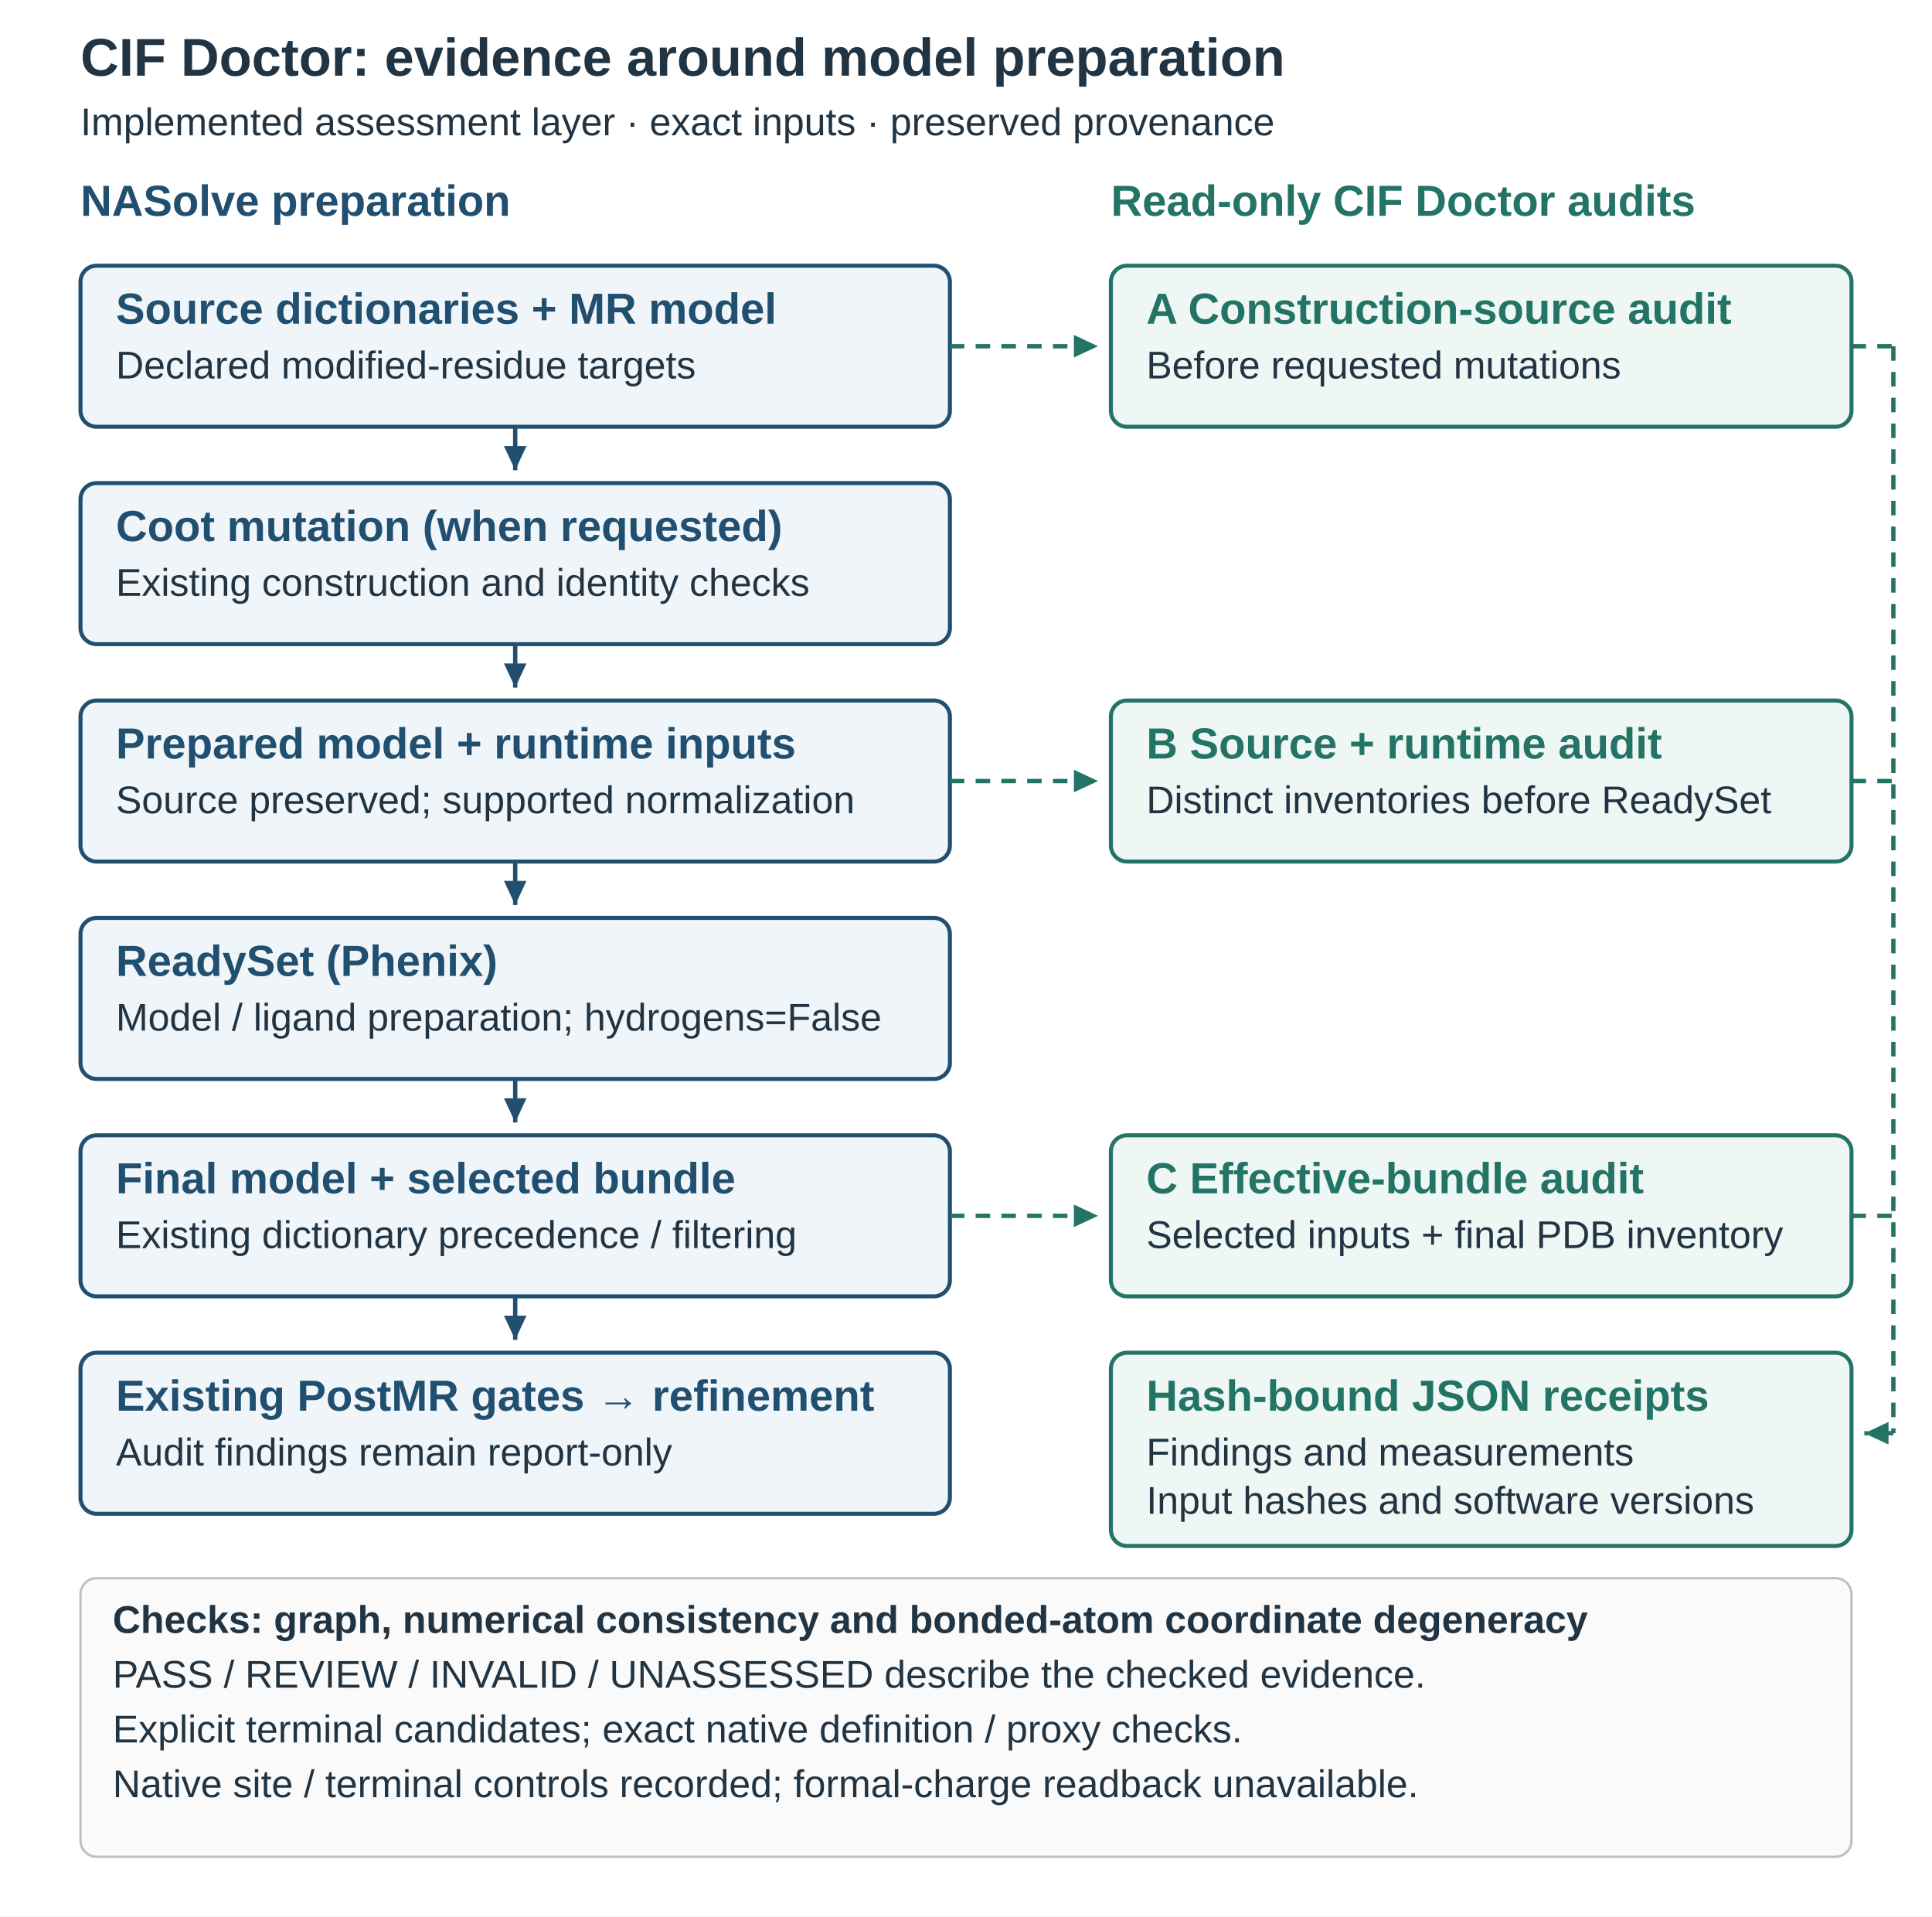
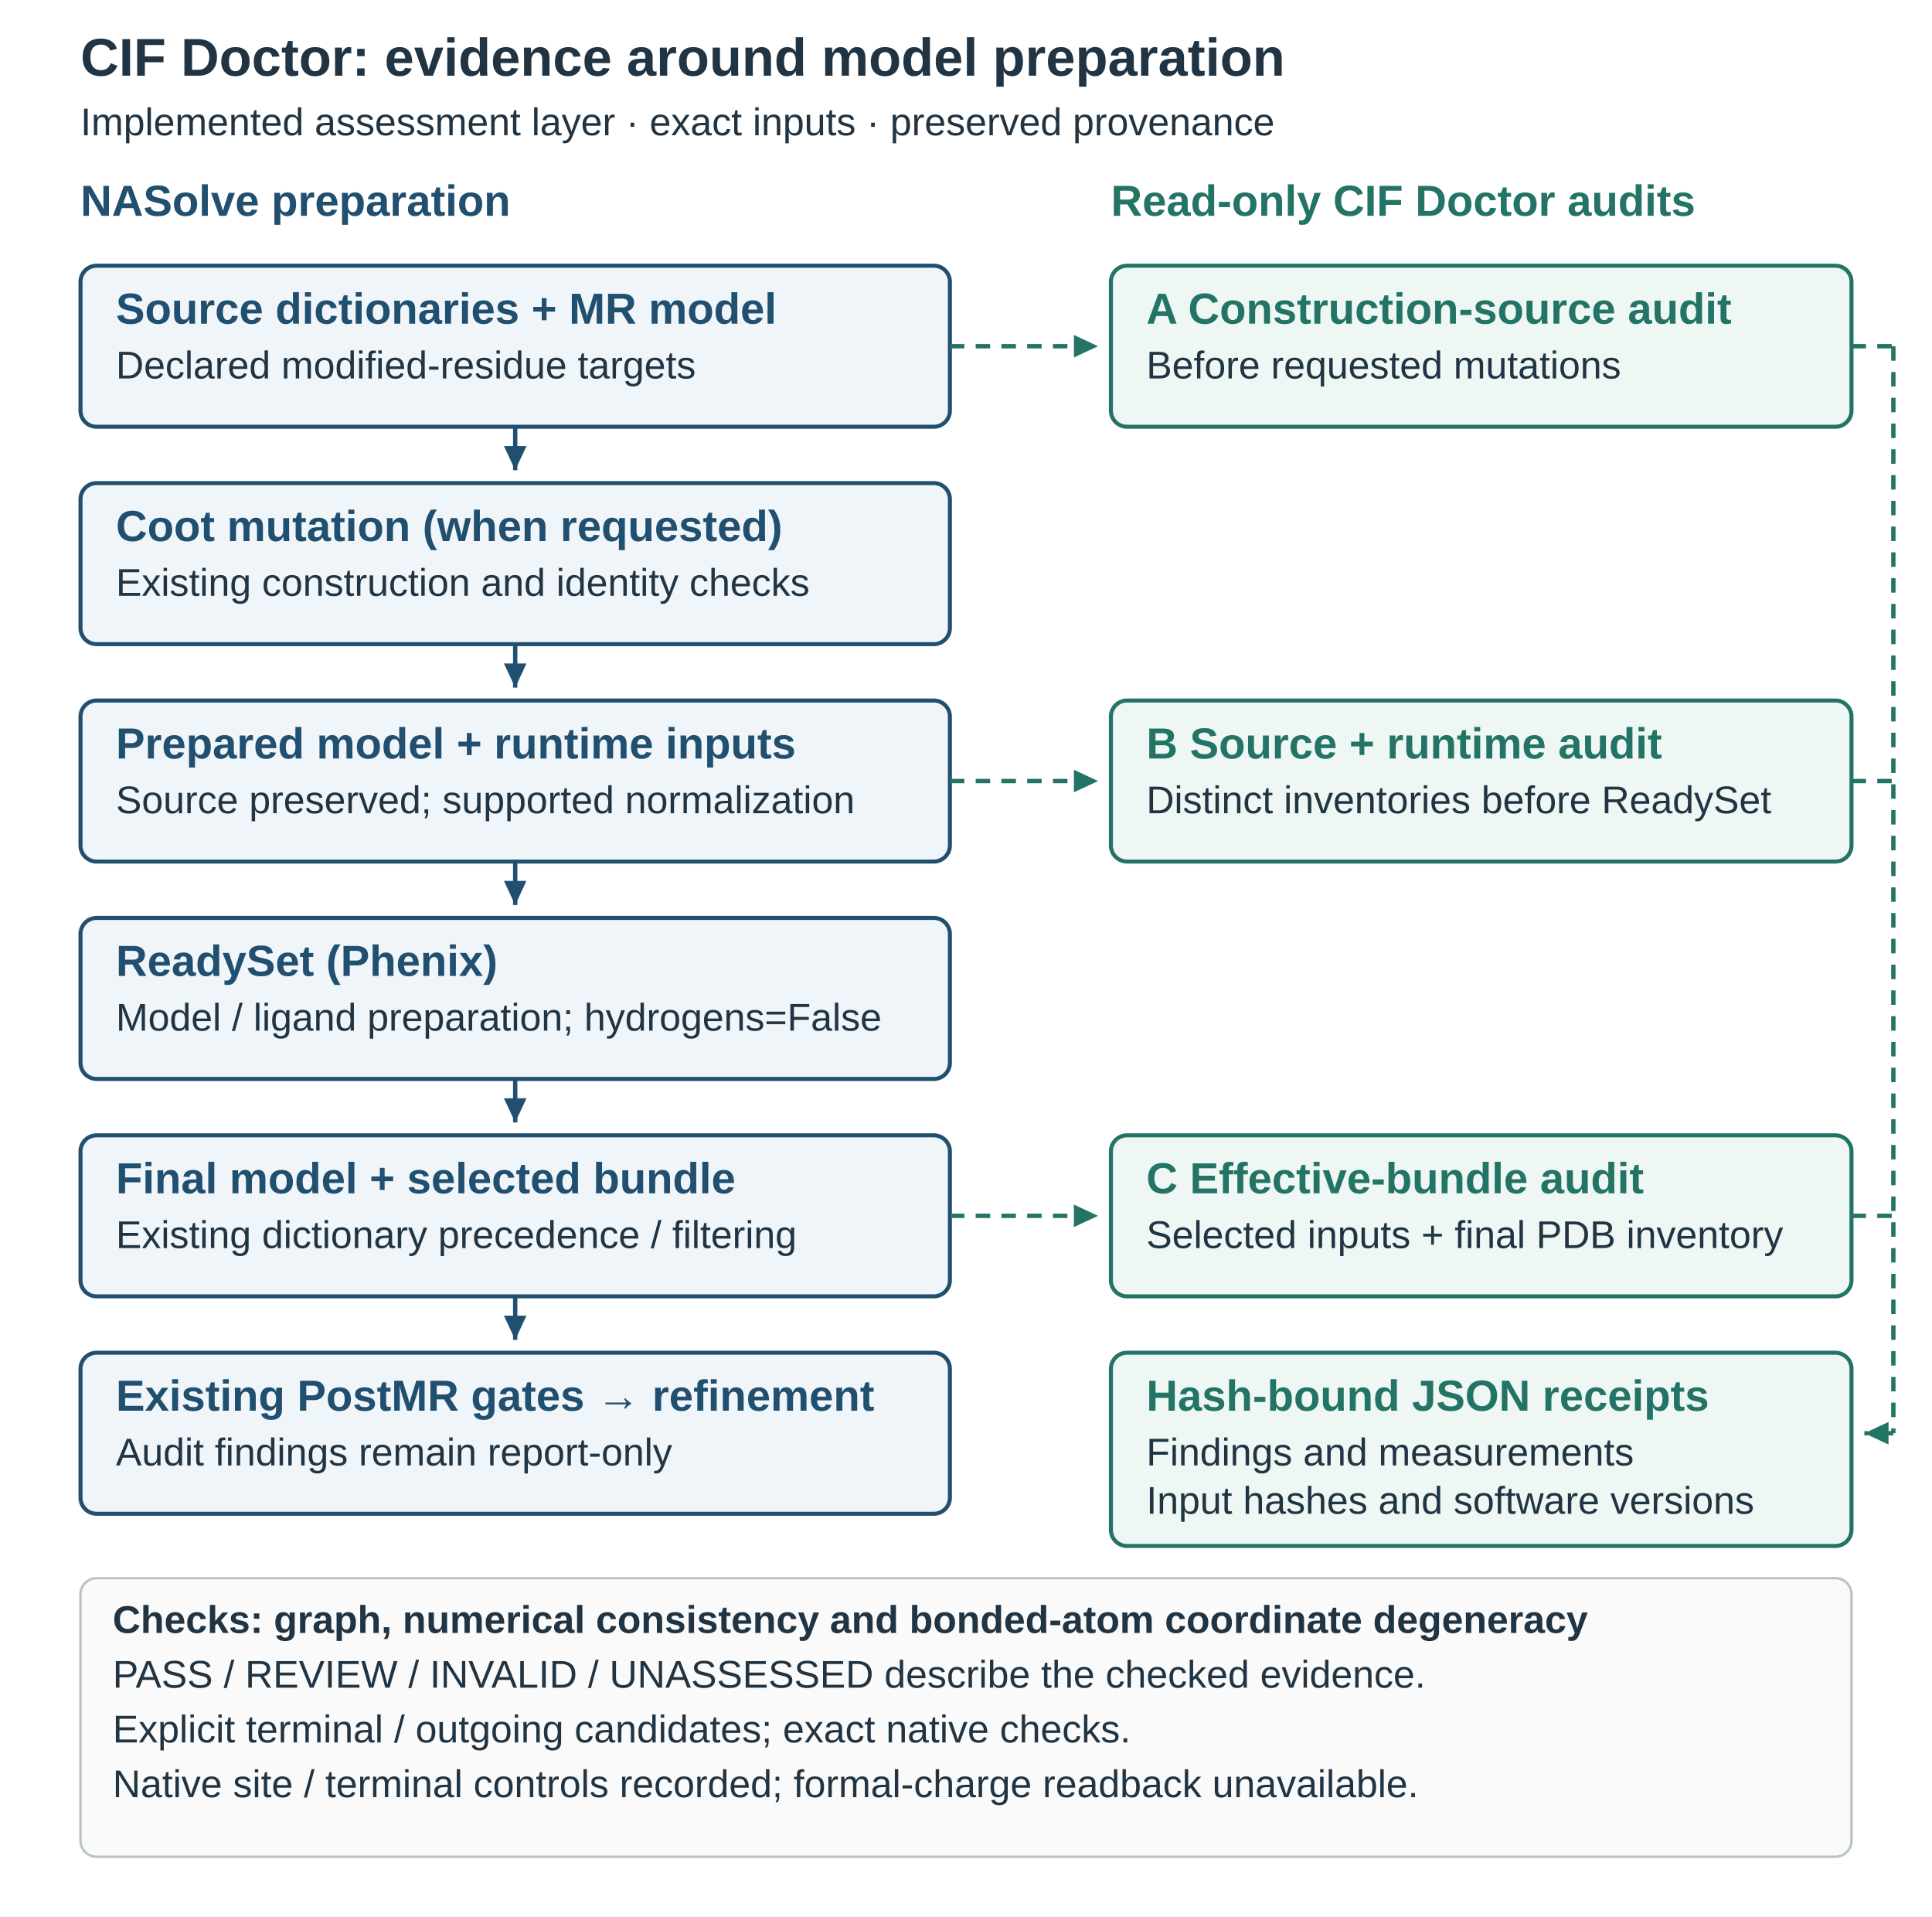
<svg xmlns="http://www.w3.org/2000/svg" width="180mm" height="178.5mm" viewBox="0 0 1200 1190" role="img" aria-labelledby="title description">
  <rect width="1200" height="1190" fill="white" />
  <text x="50" y="47" font-family="Arial, Helvetica, sans-serif" font-size="33" font-weight="bold" fill="#213443" text-anchor="start">CIF Doctor: evidence around model preparation</text>
  <text x="50" y="84" font-family="Arial, Helvetica, sans-serif" font-size="24" font-weight="normal" fill="#213443" text-anchor="start">Implemented assessment layer · exact inputs · preserved provenance</text>
  <text x="50" y="134" font-family="Arial, Helvetica, sans-serif" font-size="27" font-weight="bold" fill="#214f70" text-anchor="start">NASolve preparation</text>
  <text x="690" y="134" font-family="Arial, Helvetica, sans-serif" font-size="27" font-weight="bold" fill="#237466" text-anchor="start">Read-only CIF Doctor audits</text>
  <g id="source-inputs">
    <rect x="50" y="165" width="540" height="100" rx="10" fill="#f0f5f9" stroke="#214f70" stroke-width="2.5" />
    <text x="72" y="201" font-family="Arial, Helvetica, sans-serif" font-size="27" font-weight="bold" fill="#214f70" text-anchor="start">Source dictionaries + MR model</text>
    <text x="72" y="235" font-family="Arial, Helvetica, sans-serif" font-size="24" font-weight="normal" fill="#213443" text-anchor="start">Declared modified-residue targets</text>
  </g>
  <g id="coot-mutation">
    <rect x="50" y="300" width="540" height="100" rx="10" fill="#f0f5f9" stroke="#214f70" stroke-width="2.5" />
    <text x="72" y="336" font-family="Arial, Helvetica, sans-serif" font-size="27" font-weight="bold" fill="#214f70" text-anchor="start">Coot mutation (when requested)</text>
    <text x="72" y="370" font-family="Arial, Helvetica, sans-serif" font-size="24" font-weight="normal" fill="#213443" text-anchor="start">Existing construction and identity checks</text>
  </g>
  <g id="prepared-inputs">
    <rect x="50" y="435" width="540" height="100" rx="10" fill="#f0f5f9" stroke="#214f70" stroke-width="2.5" />
    <text x="72" y="471" font-family="Arial, Helvetica, sans-serif" font-size="27" font-weight="bold" fill="#214f70" text-anchor="start">Prepared model + runtime inputs</text>
    <text x="72" y="505" font-family="Arial, Helvetica, sans-serif" font-size="24" font-weight="normal" fill="#213443" text-anchor="start">Source preserved; supported normalization</text>
  </g>
  <g id="readyset">
    <rect x="50" y="570" width="540" height="100" rx="10" fill="#f0f5f9" stroke="#214f70" stroke-width="2.5" />
    <text x="72" y="606" font-family="Arial, Helvetica, sans-serif" font-size="27" font-weight="bold" fill="#214f70" text-anchor="start">ReadySet (Phenix)</text>
    <text x="72" y="640" font-family="Arial, Helvetica, sans-serif" font-size="24" font-weight="normal" fill="#213443" text-anchor="start">Model / ligand preparation; hydrogens=False</text>
  </g>
  <g id="effective-inputs">
    <rect x="50" y="705" width="540" height="100" rx="10" fill="#f0f5f9" stroke="#214f70" stroke-width="2.5" />
    <text x="72" y="741" font-family="Arial, Helvetica, sans-serif" font-size="27" font-weight="bold" fill="#214f70" text-anchor="start">Final model + selected bundle</text>
    <text x="72" y="775" font-family="Arial, Helvetica, sans-serif" font-size="24" font-weight="normal" fill="#213443" text-anchor="start">Existing dictionary precedence / filtering</text>
  </g>
  <g id="postmr-gates">
    <rect x="50" y="840" width="540" height="100" rx="10" fill="#f0f5f9" stroke="#214f70" stroke-width="2.5" />
    <text x="72" y="876" font-family="Arial, Helvetica, sans-serif" font-size="27" font-weight="bold" fill="#214f70" text-anchor="start">Existing PostMR gates → refinement</text>
    <text x="72" y="910" font-family="Arial, Helvetica, sans-serif" font-size="24" font-weight="normal" fill="#213443" text-anchor="start">Audit findings remain report-only</text>
  </g>
  <g id="preparation-flow-0">
    <path d="M 320.0 265.0 L 320.0 292.0" fill="none" stroke="#214f70" stroke-width="2.7" />
    <polygon points="320.0,292.0 313.0,277.0 327.0,277.0" fill="#214f70" />
  </g>
  <g id="preparation-flow-1">
    <path d="M 320.0 400.0 L 320.0 427.0" fill="none" stroke="#214f70" stroke-width="2.7" />
    <polygon points="320.0,427.0 313.0,412.0 327.0,412.0" fill="#214f70" />
  </g>
  <g id="preparation-flow-2">
    <path d="M 320.0 535.0 L 320.0 562.0" fill="none" stroke="#214f70" stroke-width="2.7" />
    <polygon points="320.0,562.0 313.0,547.0 327.0,547.0" fill="#214f70" />
  </g>
  <g id="preparation-flow-3">
    <path d="M 320.0 670.0 L 320.0 697.0" fill="none" stroke="#214f70" stroke-width="2.7" />
    <polygon points="320.0,697.0 313.0,682.0 327.0,682.0" fill="#214f70" />
  </g>
  <g id="preparation-flow-4">
    <path d="M 320.0 805.0 L 320.0 832.0" fill="none" stroke="#214f70" stroke-width="2.7" />
    <polygon points="320.0,832.0 313.0,817.0 327.0,817.0" fill="#214f70" />
  </g>
  <g id="mutation-audit">
    <rect x="690" y="165" width="460" height="100" rx="10" fill="#eef7f3" stroke="#237466" stroke-width="2.5" />
    <text x="712" y="201" font-family="Arial, Helvetica, sans-serif" font-size="27" font-weight="bold" fill="#237466" text-anchor="start">A  Construction-source audit</text>
    <text x="712" y="235" font-family="Arial, Helvetica, sans-serif" font-size="24" font-weight="normal" fill="#213443" text-anchor="start">Before requested mutations</text>
  </g>
  <g id="audit-branch-mutation-audit">
    <path d="M 590.0 215.0 L 599.0 215.0" fill="none" stroke="#237466" stroke-width="2.7" />
    <path d="M 606.0 215.0 L 615.0 215.0" fill="none" stroke="#237466" stroke-width="2.7" />
    <path d="M 622.0 215.0 L 631.0 215.0" fill="none" stroke="#237466" stroke-width="2.7" />
    <path d="M 638.0 215.0 L 647.0 215.0" fill="none" stroke="#237466" stroke-width="2.7" />
    <path d="M 654.0 215.0 L 663.0 215.0" fill="none" stroke="#237466" stroke-width="2.7" />
    <path d="M 670.0 215.0 L 679.0 215.0" fill="none" stroke="#237466" stroke-width="2.7" />
    <polygon points="682.0,215.0 667.0,222.0 667.0,208.0" fill="#237466" />
  </g>
  <g id="source-runtime-audit">
    <rect x="690" y="435" width="460" height="100" rx="10" fill="#eef7f3" stroke="#237466" stroke-width="2.5" />
    <text x="712" y="471" font-family="Arial, Helvetica, sans-serif" font-size="27" font-weight="bold" fill="#237466" text-anchor="start">B  Source + runtime audit</text>
    <text x="712" y="505" font-family="Arial, Helvetica, sans-serif" font-size="24" font-weight="normal" fill="#213443" text-anchor="start">Distinct inventories before ReadySet</text>
  </g>
  <g id="audit-branch-source-runtime-audit">
    <path d="M 590.0 485.0 L 599.0 485.0" fill="none" stroke="#237466" stroke-width="2.7" />
    <path d="M 606.0 485.0 L 615.0 485.0" fill="none" stroke="#237466" stroke-width="2.7" />
    <path d="M 622.0 485.0 L 631.0 485.0" fill="none" stroke="#237466" stroke-width="2.7" />
    <path d="M 638.0 485.0 L 647.0 485.0" fill="none" stroke="#237466" stroke-width="2.7" />
    <path d="M 654.0 485.0 L 663.0 485.0" fill="none" stroke="#237466" stroke-width="2.7" />
    <path d="M 670.0 485.0 L 679.0 485.0" fill="none" stroke="#237466" stroke-width="2.7" />
    <polygon points="682.0,485.0 667.0,492.0 667.0,478.0" fill="#237466" />
  </g>
  <g id="effective-audit">
    <rect x="690" y="705" width="460" height="100" rx="10" fill="#eef7f3" stroke="#237466" stroke-width="2.5" />
    <text x="712" y="741" font-family="Arial, Helvetica, sans-serif" font-size="27" font-weight="bold" fill="#237466" text-anchor="start">C  Effective-bundle audit</text>
    <text x="712" y="775" font-family="Arial, Helvetica, sans-serif" font-size="24" font-weight="normal" fill="#213443" text-anchor="start">Selected inputs + final PDB inventory</text>
  </g>
  <g id="audit-branch-effective-audit">
    <path d="M 590.0 755.0 L 599.0 755.0" fill="none" stroke="#237466" stroke-width="2.7" />
    <path d="M 606.0 755.0 L 615.0 755.0" fill="none" stroke="#237466" stroke-width="2.7" />
    <path d="M 622.0 755.0 L 631.0 755.0" fill="none" stroke="#237466" stroke-width="2.7" />
    <path d="M 638.0 755.0 L 647.0 755.0" fill="none" stroke="#237466" stroke-width="2.7" />
    <path d="M 654.0 755.0 L 663.0 755.0" fill="none" stroke="#237466" stroke-width="2.7" />
    <path d="M 670.0 755.0 L 679.0 755.0" fill="none" stroke="#237466" stroke-width="2.7" />
    <polygon points="682.0,755.0 667.0,762.0 667.0,748.0" fill="#237466" />
  </g>
  <g id="json-receipts">
    <rect x="690" y="840" width="460" height="120" rx="10" fill="#eef7f3" stroke="#237466" stroke-width="2.5" />
    <text x="712" y="876" font-family="Arial, Helvetica, sans-serif" font-size="27" font-weight="bold" fill="#237466" text-anchor="start">Hash-bound JSON receipts</text>
    <text x="712" y="910" font-family="Arial, Helvetica, sans-serif" font-size="24" font-weight="normal" fill="#213443" text-anchor="start">Findings and measurements</text>
    <text x="712" y="940" font-family="Arial, Helvetica, sans-serif" font-size="24" font-weight="normal" fill="#213443" text-anchor="start">Input hashes and software versions</text>
  </g>
  <g id="mutation-to-receipts">
    <path d="M 1150.0 215.0 L 1159.0 215.0" fill="none" stroke="#237466" stroke-width="2.7" />
    <path d="M 1166.0 215.0 L 1175.0 215.0" fill="none" stroke="#237466" stroke-width="2.7" />
    <path d="M 1176.0 215.0 L 1176.0 224.0" fill="none" stroke="#237466" stroke-width="2.7" />
    <path d="M 1176.0 231.0 L 1176.0 240.0" fill="none" stroke="#237466" stroke-width="2.7" />
    <path d="M 1176.0 247.0 L 1176.0 256.0" fill="none" stroke="#237466" stroke-width="2.7" />
    <path d="M 1176.0 263.0 L 1176.0 272.0" fill="none" stroke="#237466" stroke-width="2.7" />
    <path d="M 1176.0 279.0 L 1176.0 288.0" fill="none" stroke="#237466" stroke-width="2.7" />
    <path d="M 1176.0 295.0 L 1176.0 304.0" fill="none" stroke="#237466" stroke-width="2.7" />
    <path d="M 1176.0 311.0 L 1176.0 320.0" fill="none" stroke="#237466" stroke-width="2.7" />
    <path d="M 1176.0 327.0 L 1176.0 336.0" fill="none" stroke="#237466" stroke-width="2.7" />
    <path d="M 1176.0 343.0 L 1176.0 352.0" fill="none" stroke="#237466" stroke-width="2.7" />
    <path d="M 1176.0 359.0 L 1176.0 368.0" fill="none" stroke="#237466" stroke-width="2.7" />
    <path d="M 1176.0 375.0 L 1176.0 384.0" fill="none" stroke="#237466" stroke-width="2.7" />
    <path d="M 1176.0 391.0 L 1176.0 400.0" fill="none" stroke="#237466" stroke-width="2.7" />
    <path d="M 1176.0 407.0 L 1176.0 416.0" fill="none" stroke="#237466" stroke-width="2.7" />
    <path d="M 1176.0 423.0 L 1176.0 432.0" fill="none" stroke="#237466" stroke-width="2.7" />
    <path d="M 1176.0 439.0 L 1176.0 448.0" fill="none" stroke="#237466" stroke-width="2.7" />
    <path d="M 1176.0 455.0 L 1176.0 464.0" fill="none" stroke="#237466" stroke-width="2.7" />
    <path d="M 1176.0 471.0 L 1176.0 480.0" fill="none" stroke="#237466" stroke-width="2.7" />
    <path d="M 1176.0 487.0 L 1176.0 496.0" fill="none" stroke="#237466" stroke-width="2.7" />
    <path d="M 1176.0 503.0 L 1176.0 512.0" fill="none" stroke="#237466" stroke-width="2.7" />
    <path d="M 1176.0 519.0 L 1176.0 528.0" fill="none" stroke="#237466" stroke-width="2.7" />
    <path d="M 1176.0 535.0 L 1176.0 544.0" fill="none" stroke="#237466" stroke-width="2.7" />
    <path d="M 1176.0 551.0 L 1176.0 560.0" fill="none" stroke="#237466" stroke-width="2.7" />
    <path d="M 1176.0 567.0 L 1176.0 576.0" fill="none" stroke="#237466" stroke-width="2.7" />
    <path d="M 1176.0 583.0 L 1176.0 592.0" fill="none" stroke="#237466" stroke-width="2.7" />
    <path d="M 1176.0 599.0 L 1176.0 608.0" fill="none" stroke="#237466" stroke-width="2.7" />
    <path d="M 1176.0 615.0 L 1176.0 624.0" fill="none" stroke="#237466" stroke-width="2.7" />
    <path d="M 1176.0 631.0 L 1176.0 640.0" fill="none" stroke="#237466" stroke-width="2.7" />
    <path d="M 1176.0 647.0 L 1176.0 656.0" fill="none" stroke="#237466" stroke-width="2.7" />
    <path d="M 1176.0 663.0 L 1176.0 672.0" fill="none" stroke="#237466" stroke-width="2.7" />
    <path d="M 1176.0 679.0 L 1176.0 688.0" fill="none" stroke="#237466" stroke-width="2.7" />
    <path d="M 1176.0 695.0 L 1176.0 704.0" fill="none" stroke="#237466" stroke-width="2.7" />
    <path d="M 1176.0 711.0 L 1176.0 720.0" fill="none" stroke="#237466" stroke-width="2.7" />
    <path d="M 1176.0 727.0 L 1176.0 736.0" fill="none" stroke="#237466" stroke-width="2.7" />
    <path d="M 1176.0 743.0 L 1176.0 752.0" fill="none" stroke="#237466" stroke-width="2.7" />
    <path d="M 1176.0 759.0 L 1176.0 768.0" fill="none" stroke="#237466" stroke-width="2.7" />
    <path d="M 1176.0 775.0 L 1176.0 784.0" fill="none" stroke="#237466" stroke-width="2.7" />
    <path d="M 1176.0 791.0 L 1176.0 800.0" fill="none" stroke="#237466" stroke-width="2.7" />
    <path d="M 1176.0 807.0 L 1176.0 816.0" fill="none" stroke="#237466" stroke-width="2.7" />
    <path d="M 1176.0 823.0 L 1176.0 832.0" fill="none" stroke="#237466" stroke-width="2.7" />
    <path d="M 1176.0 839.0 L 1176.0 848.0" fill="none" stroke="#237466" stroke-width="2.7" />
    <path d="M 1176.0 855.0 L 1176.0 864.0" fill="none" stroke="#237466" stroke-width="2.7" />
    <path d="M 1176.0 871.0 L 1176.0 880.0" fill="none" stroke="#237466" stroke-width="2.7" />
    <path d="M 1176.0 887.0 L 1176.0 890.0" fill="none" stroke="#237466" stroke-width="2.7" />
    <path d="M 1176.0 890.0 L 1167.0 890.0" fill="none" stroke="#237466" stroke-width="2.7" />
    <path d="M 1160.0 890.0 L 1158.0 890.0" fill="none" stroke="#237466" stroke-width="2.7" />
    <polygon points="1158.0,890.0 1173.0,883.0 1173.0,897.0" fill="#237466" />
  </g>
  <g id="source-to-receipts">
    <path d="M 1150.0 485.0 L 1159.0 485.0" fill="none" stroke="#237466" stroke-width="2.7" />
    <path d="M 1166.0 485.0 L 1175.0 485.0" fill="none" stroke="#237466" stroke-width="2.7" />
  </g>
  <g id="effective-to-receipts">
    <path d="M 1150.0 755.0 L 1159.0 755.0" fill="none" stroke="#237466" stroke-width="2.7" />
    <path d="M 1166.0 755.0 L 1175.0 755.0" fill="none" stroke="#237466" stroke-width="2.7" />
  </g>
  <g id="scope-notes">
    <rect x="50" y="980" width="1100" height="173" rx="10" fill="#fafafa" stroke="#b7c2ca" stroke-width="1.5" />
    <text x="70" y="1014" font-family="Arial, Helvetica, sans-serif" font-size="24" font-weight="bold" fill="#213443" text-anchor="start">Checks: graph, numerical consistency and bonded-atom coordinate degeneracy</text>
    <text x="70" y="1048" font-family="Arial, Helvetica, sans-serif" font-size="24" font-weight="normal" fill="#213443" text-anchor="start">PASS / REVIEW / INVALID / UNASSESSED describe the checked evidence.</text>
-     <text x="70" y="1082" font-family="Arial, Helvetica, sans-serif" font-size="24" font-weight="normal" fill="#213443" text-anchor="start">Explicit terminal candidates; exact native definition / proxy checks.</text>
+     <text x="70" y="1082" font-family="Arial, Helvetica, sans-serif" font-size="24" font-weight="normal" fill="#213443" text-anchor="start">Explicit terminal / outgoing candidates; exact native checks.</text>
    <text x="70" y="1116" font-family="Arial, Helvetica, sans-serif" font-size="24" font-weight="normal" fill="#213443" text-anchor="start">Native site / terminal controls recorded; formal-charge readback unavailable.</text>
  </g>
</svg>
